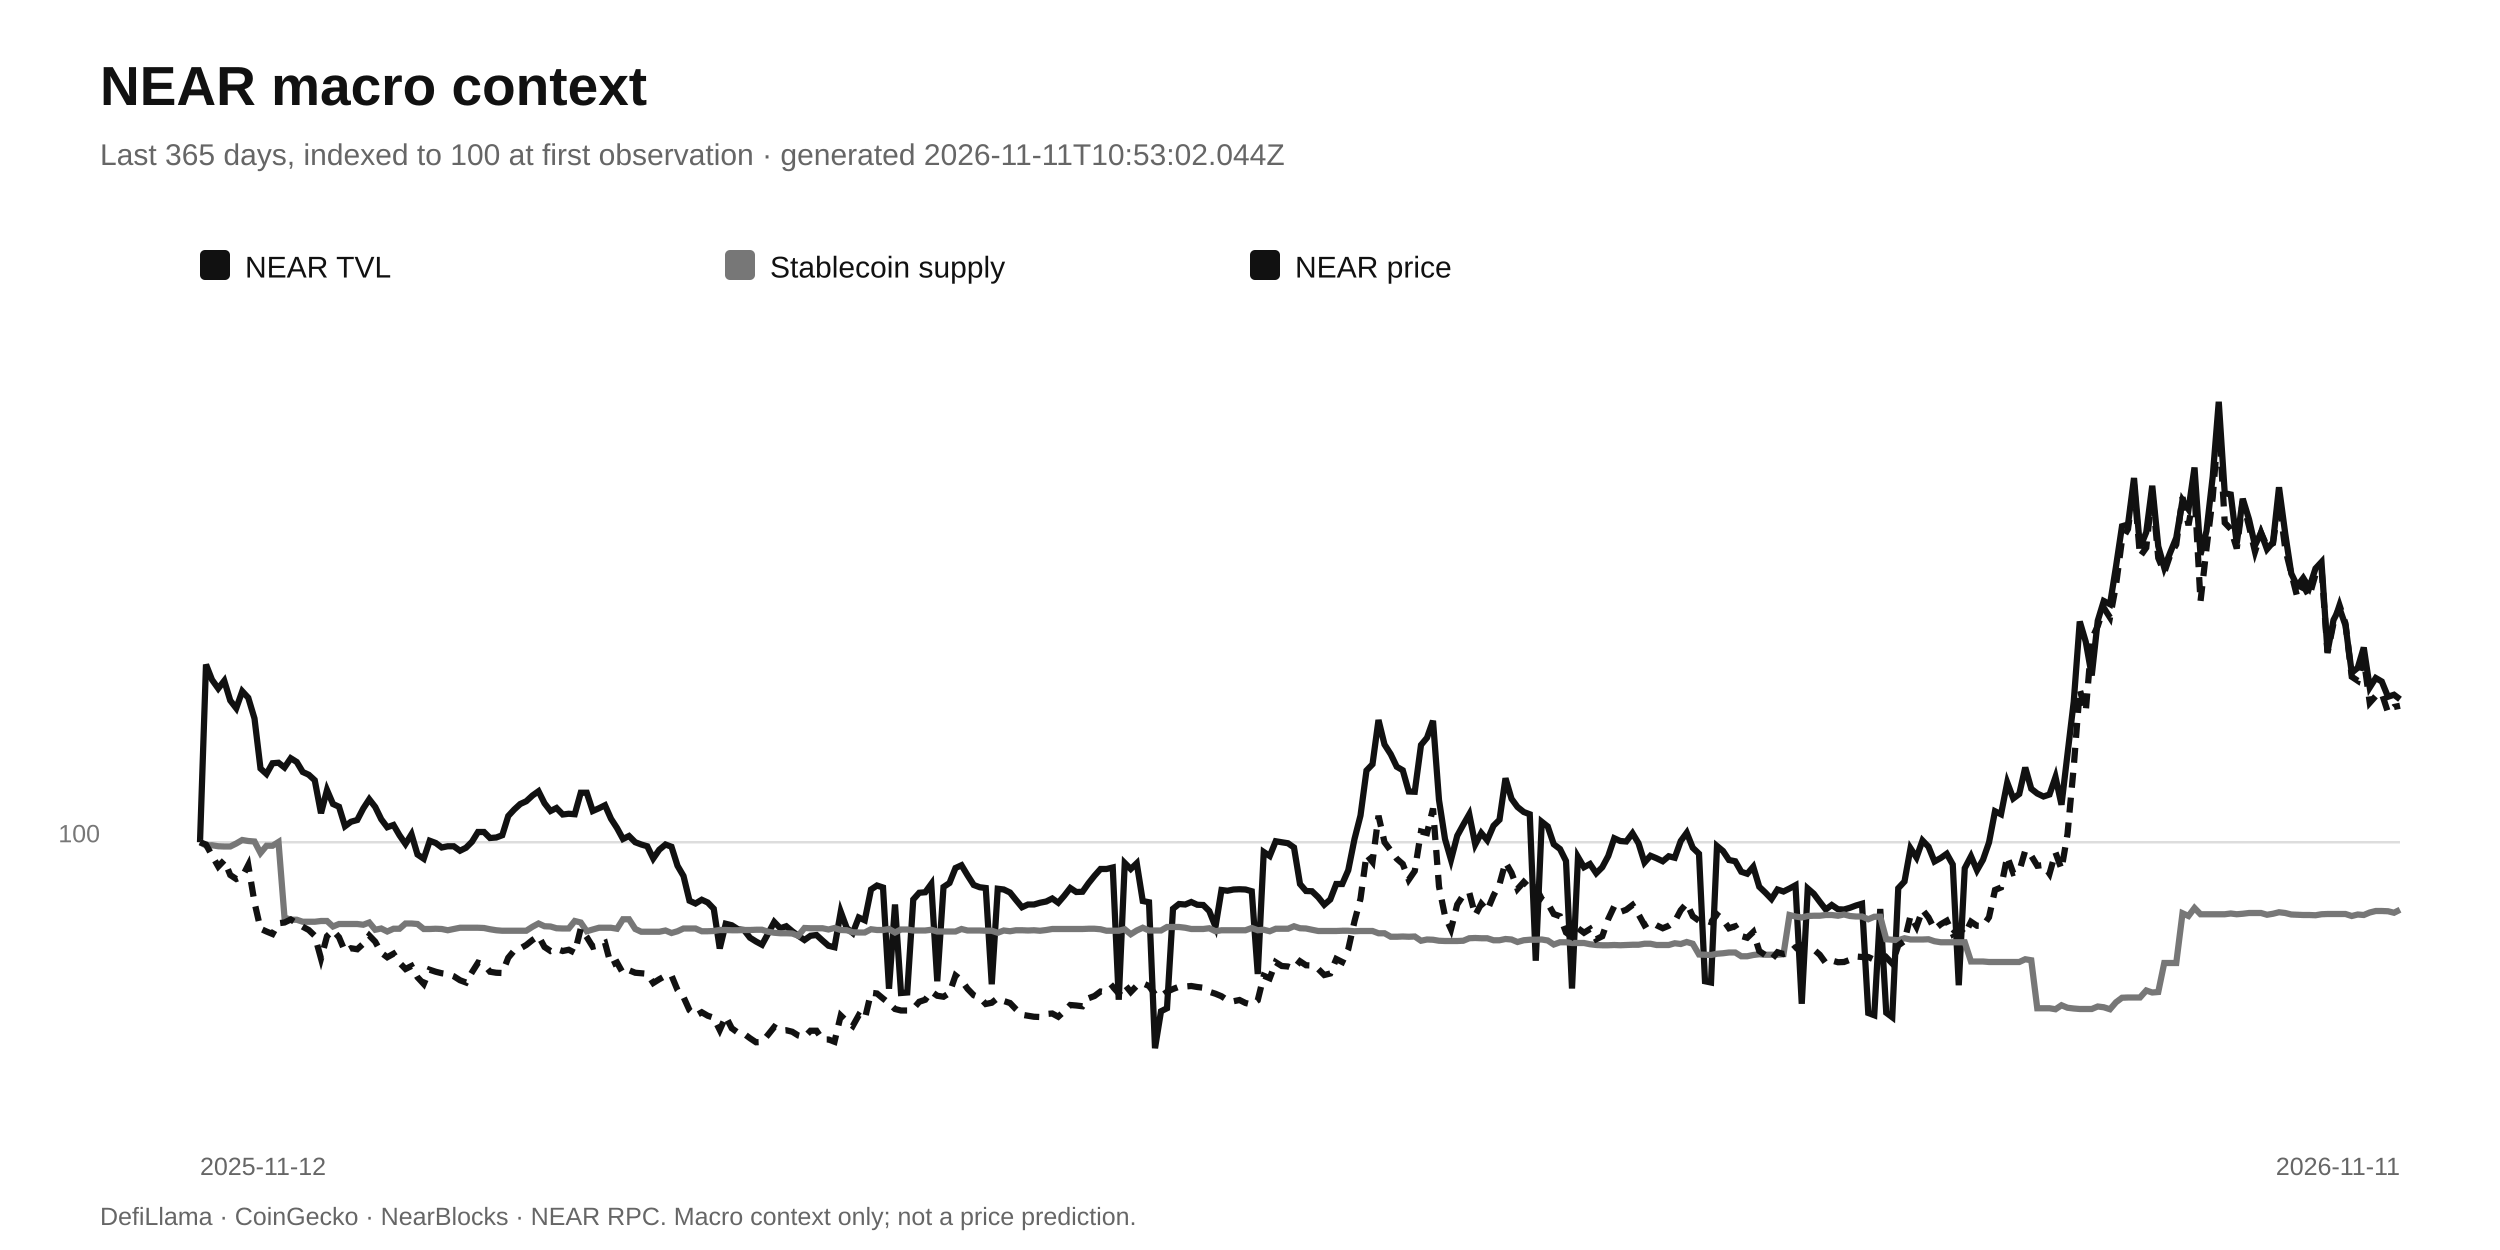
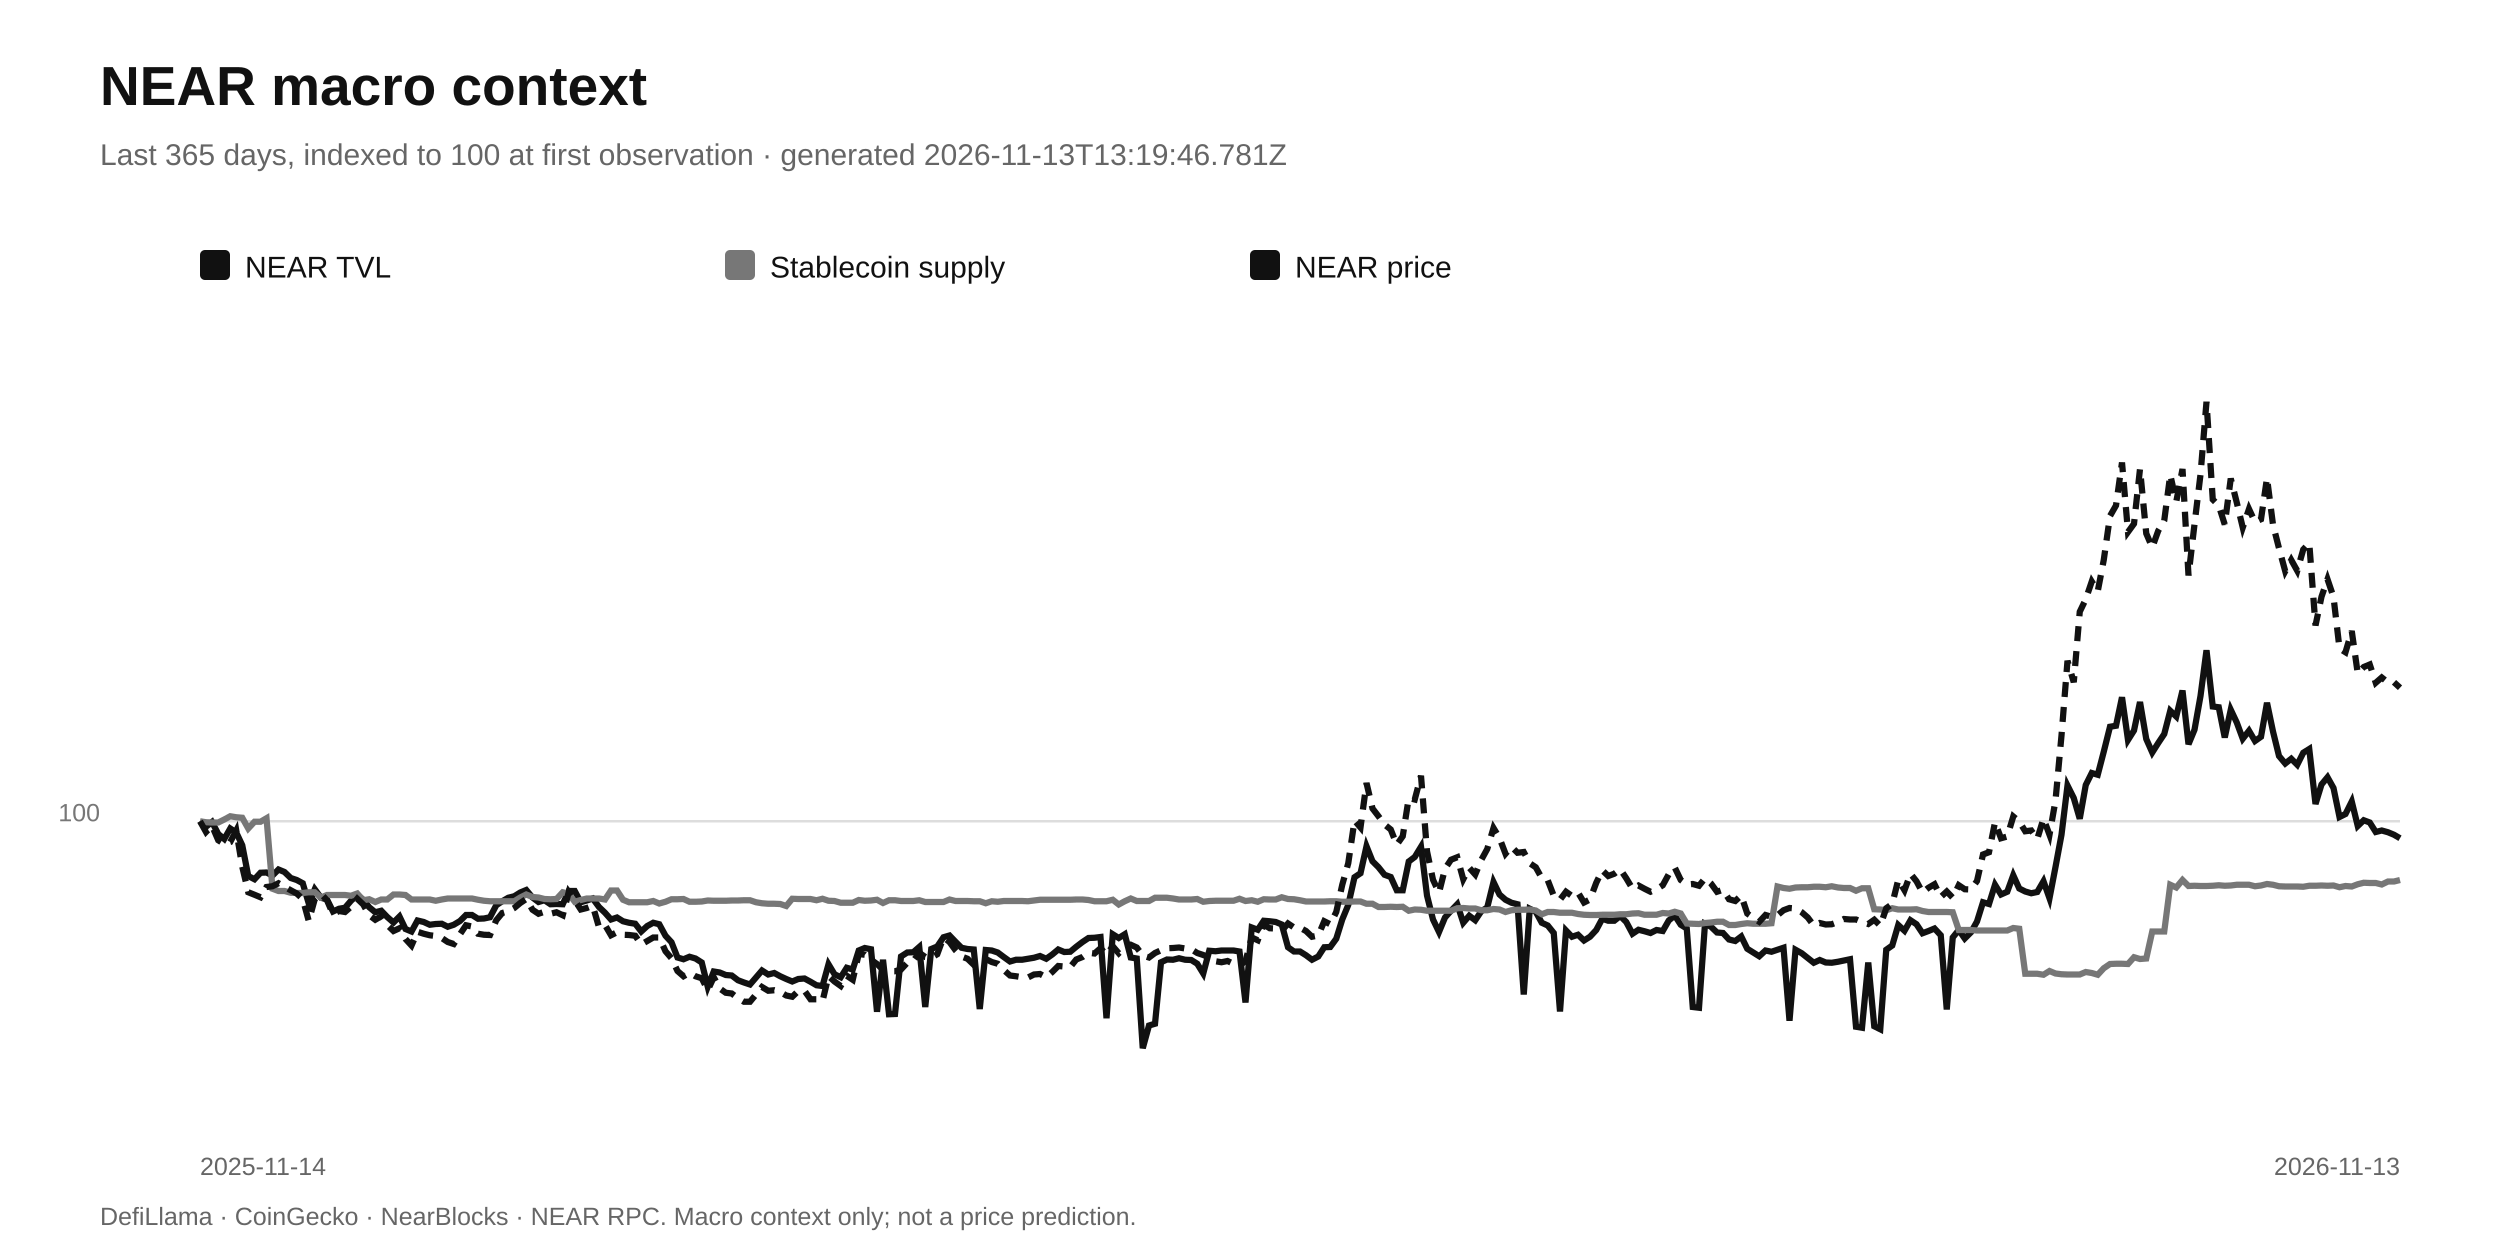
<svg xmlns="http://www.w3.org/2000/svg" width="1000" height="500" viewBox="0 0 1000 500" role="img" aria-label="NEAR macro context" font-family="Arial, Helvetica, sans-serif">
  <rect width="1000" height="500" fill="#ffffff" />
  <text x="40" y="42" font-size="22" font-weight="700" fill="#111">NEAR macro context</text>
-   <text x="40" y="66" font-size="12" fill="#666">Last 365 days, indexed to 100 at first observation · generated 2026-11-11T10:53:02.044Z</text>
-   <line x1="80" y1="336.9" x2="960" y2="336.9" stroke="#dddddd" stroke-width="1" />
-   <text x="40" y="336.9" font-size="10" fill="#777" text-anchor="end">100</text>
-   <polyline fill="none" stroke="#111111" stroke-width="2.5" points="80.0,336.9 82.4,265.8 84.8,271.9 87.3,275.4 89.7,272.3 92.1,280.2 94.5,283.3 96.9,276.5 99.3,279.1 101.8,287.4 104.2,307.4 106.6,309.6 109.0,305.3 111.4,305.1 113.8,307.0 116.3,303.3 118.7,304.8 121.1,308.8 123.5,309.9 125.9,312.1 128.4,325.3 130.8,316.0 133.2,321.6 135.6,322.7 138.0,330.5 140.4,328.7 142.9,328.0 145.3,323.4 147.7,319.7 150.1,322.8 152.5,327.7 154.9,330.9 157.4,330.0 159.8,334.1 162.2,337.6 164.6,333.7 167.0,341.8 169.5,343.5 171.9,336.3 174.3,337.2 176.7,339.0 179.1,338.5 181.5,338.5 184.0,340.3 186.4,339.1 188.8,336.7 191.2,332.8 193.6,332.8 196.0,335.2 198.5,335.0 200.9,334.1 203.3,326.4 205.7,323.8 208.1,321.6 210.5,320.5 213.0,318.2 215.4,316.5 217.8,321.3 220.2,324.4 222.6,323.2 225.1,325.8 227.5,325.5 229.9,325.7 232.3,317.1 234.7,317.1 237.1,324.4 239.6,323.3 242.0,322.1 244.4,327.5 246.8,331.2 249.2,335.6 251.6,334.4 254.1,336.9 256.5,337.8 258.9,338.5 261.3,343.4 263.7,339.9 266.2,337.8 268.6,338.7 271.0,346.3 273.4,350.4 275.8,360.3 278.2,361.4 280.7,359.9 283.1,361.0 285.5,363.5 287.9,379.4 290.3,369.5 292.7,370.1 295.2,371.7 297.6,372.0 300.0,375.1 302.4,376.6 304.8,377.9 307.3,373.3 309.7,368.8 312.1,371.3 314.5,370.5 316.9,372.5 319.3,374.3 321.8,376.0 324.2,374.3 326.6,374.0 329.0,376.2 331.4,378.3 333.8,378.9 336.3,364.7 338.7,371.2 341.1,373.2 343.5,367.0 345.9,368.1 348.4,355.8 350.8,354.2 353.2,355.0 355.6,395.5 358.0,361.8 360.4,397.2 362.9,397.0 365.3,359.8 367.7,357.1 370.1,356.9 372.5,353.6 374.9,392.5 377.4,354.8 379.8,353.2 382.2,347.2 384.6,346.1 387.0,350.1 389.5,354.0 391.9,354.9 394.3,355.2 396.7,393.7 399.1,355.5 401.5,355.8 404.0,357.0 406.4,360.0 408.8,362.9 411.2,361.8 413.6,361.8 416.0,361.1 418.5,360.6 420.9,359.4 423.3,361.1 425.7,358.3 428.1,355.2 430.5,356.8 433.0,356.7 435.4,353.3 437.8,350.3 440.2,347.6 442.6,347.6 445.1,347.0 447.5,399.9 449.9,345.2 452.3,347.6 454.7,345.3 457.1,360.4 459.6,360.9 462.0,419.3 464.4,404.5 466.8,403.3 469.2,363.5 471.6,361.6 474.1,361.8 476.5,360.8 478.9,361.9 481.3,362.0 483.7,364.4 486.2,370.7 488.6,356.0 491.0,356.3 493.4,355.8 495.8,355.7 498.2,355.8 500.7,356.5 503.1,389.6 505.5,340.8 507.9,342.4 510.3,336.5 512.7,336.9 515.2,337.3 517.6,339.0 520.0,353.6 522.4,356.4 524.8,356.5 527.3,358.9 529.7,361.9 532.1,359.8 534.5,353.6 536.9,353.6 539.3,348.1 541.8,335.6 544.2,326.2 546.6,308.2 549.0,305.7 551.4,288.0 553.8,297.8 556.3,301.7 558.7,306.7 561.1,308.1 563.5,316.6 565.9,316.7 568.4,298.0 570.8,295.1 573.2,288.3 575.6,320.0 578.0,335.6 580.4,343.9 582.9,334.3 585.3,329.9 587.7,325.7 590.1,337.8 592.5,333.2 594.9,336.1 597.4,330.3 599.8,327.9 602.2,311.3 604.6,319.5 607.0,322.8 609.5,324.8 611.9,325.7 614.3,384.3 616.7,328.7 619.1,330.6 621.5,337.7 624.0,339.6 626.4,344.4 628.8,395.4 631.2,342.8 633.6,346.9 636.0,345.6 638.5,349.3 640.9,346.9 643.3,342.4 645.7,335.3 648.1,336.4 650.5,336.6 653.0,333.3 655.4,337.3 657.8,345.0 660.2,342.3 662.6,343.3 665.1,344.5 667.5,342.5 669.9,343.1 672.3,336.4 674.7,333.1 677.1,339.1 679.6,341.5 682.0,392.5 684.4,393.0 686.8,338.4 689.2,340.4 691.6,344.0 694.1,344.5 696.5,348.7 698.9,349.5 701.3,346.7 703.7,354.7 706.2,357.1 708.6,359.6 711.0,355.8 713.4,356.6 715.8,355.4 718.2,354.1 720.7,401.5 723.1,355.4 725.5,357.5 727.9,360.7 730.3,363.8 732.7,362.0 735.2,363.7 737.6,363.8 740.0,363.1 742.4,362.2 744.8,361.5 747.3,405.2 749.7,406.1 752.1,363.6 754.5,405.1 756.9,406.9 759.3,355.3 761.8,352.6 764.2,339.3 766.6,343.0 769.0,336.2 771.4,338.7 773.8,344.6 776.3,343.2 778.7,341.5 781.1,345.8 783.5,394.1 785.9,347.3 788.4,342.5 790.8,348.1 793.2,343.9 795.6,337.0 798.0,324.5 800.4,325.7 802.9,313.0 805.3,319.4 807.7,317.6 810.1,307.0 812.5,315.5 814.9,317.4 817.4,318.6 819.8,317.8 822.2,310.8 824.6,321.9 827.0,301.6 829.5,280.6 831.9,248.6 834.3,256.7 836.7,270.2 839.1,248.3 841.5,240.4 844.0,241.7 846.4,226.6 848.8,210.5 851.2,209.8 853.6,191.2 856.0,219.1 858.5,212.9 860.9,194.3 863.3,218.5 865.7,227.1 868.1,221.0 870.5,215.1 873.0,200.1 875.4,203.7 877.8,187.0 880.2,221.9 882.6,212.4 885.1,190.5 887.5,160.7 889.9,197.3 892.3,197.8 894.7,217.4 897.1,199.5 899.6,207.7 902.0,218.2 904.4,213.1 906.8,219.7 909.2,216.9 911.6,194.9 914.1,213.5 916.5,229.4 918.9,234.4 921.3,231.2 923.7,235.1 926.2,227.4 928.6,224.8 931.0,260.7 933.4,248.0 935.8,243.3 938.2,250.2 940.7,269.1 943.1,267.1 945.5,259.0 947.9,275.0 950.3,271.2 952.7,272.6 955.2,278.7 957.6,277.9 960.0,279.7" />
-   <polyline fill="none" stroke="#777777" stroke-width="2.5" points="80.0,336.9 82.4,338.2 84.8,338.1 87.3,338.5 89.7,338.6 92.1,338.6 94.5,337.4 96.9,336.0 99.3,336.4 101.8,336.6 104.2,341.2 106.6,338.3 109.0,338.3 111.4,336.8 113.8,367.0 116.3,367.9 118.7,367.9 121.1,368.7 123.5,368.7 125.9,368.7 128.4,368.4 130.8,368.4 133.2,370.6 135.6,369.6 138.0,369.6 140.4,369.6 142.9,369.6 145.3,369.9 147.7,369.0 150.1,371.9 152.5,371.4 154.9,372.6 157.4,371.5 159.8,371.5 162.2,369.4 164.6,369.4 167.0,369.6 169.5,371.6 171.9,371.6 174.3,371.5 176.7,371.6 179.1,372.1 181.5,371.6 184.0,371.1 186.4,371.1 188.8,371.1 191.2,371.1 193.6,371.2 196.0,371.7 198.5,372.1 200.9,372.3 203.3,372.3 205.7,372.3 208.1,372.3 210.5,372.3 213.0,370.7 215.4,369.4 217.8,370.5 220.2,370.6 222.6,371.3 225.1,371.4 227.5,371.4 229.9,368.4 232.3,369.0 234.7,372.5 237.1,371.8 239.6,371.1 242.0,371.1 244.4,371.1 246.8,371.5 249.2,367.7 251.6,367.7 254.1,371.6 256.5,372.7 258.9,372.7 261.3,372.7 263.7,372.7 266.2,372.2 268.6,373.2 271.0,372.5 273.4,371.4 275.8,371.4 278.2,371.4 280.7,372.5 283.1,372.5 285.5,372.4 287.9,372.0 290.3,372.0 292.7,372.1 295.2,372.1 297.6,372.0 300.0,372.0 302.4,371.9 304.8,371.9 307.3,372.7 309.7,373.1 312.1,373.3 314.5,373.3 316.9,373.4 319.3,374.3 321.8,371.2 324.2,371.3 326.6,371.3 329.0,371.3 331.4,371.8 333.8,371.2 336.3,372.0 338.7,372.1 341.1,372.9 343.5,373.0 345.9,373.0 348.4,371.7 350.8,372.0 353.2,372.0 355.6,371.6 358.0,373.0 360.4,371.8 362.9,371.8 365.3,372.2 367.7,372.2 370.1,372.2 372.5,371.9 374.9,372.6 377.4,372.6 379.8,372.6 382.2,372.6 384.6,371.6 387.0,372.2 389.5,372.2 391.9,372.2 394.3,372.3 396.7,372.3 399.1,373.1 401.5,372.2 404.0,372.5 406.4,372.1 408.8,372.1 411.2,372.2 413.6,372.1 416.0,372.3 418.5,372.0 420.9,371.6 423.3,371.6 425.7,371.6 428.1,371.6 430.5,371.6 433.0,371.6 435.4,371.5 437.8,371.5 440.2,371.7 442.6,372.3 445.1,372.3 447.5,372.3 449.9,371.7 452.3,373.7 454.7,372.2 457.1,371.1 459.6,372.2 462.0,372.2 464.4,372.2 466.8,370.8 469.2,370.8 471.6,370.8 474.1,371.1 476.5,371.6 478.9,371.6 481.3,371.6 483.7,371.3 486.2,372.5 488.6,372.1 491.0,372.1 493.4,372.1 495.8,372.1 498.2,372.1 500.7,371.2 503.1,372.1 505.5,371.9 507.9,372.5 510.3,371.5 512.7,371.5 515.2,371.5 517.6,370.5 520.0,371.3 522.4,371.4 524.8,371.9 527.3,372.4 529.7,372.4 532.1,372.4 534.5,372.4 536.9,372.3 539.3,372.3 541.8,372.5 544.2,372.4 546.6,372.4 549.0,372.4 551.4,373.3 553.8,373.3 556.3,374.7 558.7,374.7 561.1,374.6 563.5,374.7 565.9,374.6 568.4,376.3 570.8,375.8 573.2,375.9 575.6,376.3 578.0,376.4 580.4,376.4 582.9,376.4 585.3,376.3 587.7,375.3 590.1,375.2 592.5,375.3 594.9,375.3 597.4,376.1 599.8,376.1 602.2,375.6 604.6,375.8 607.0,376.8 609.5,376.1 611.9,375.9 614.3,375.9 616.7,375.8 619.1,376.2 621.5,377.8 624.0,376.9 626.4,376.9 628.8,377.2 631.2,377.2 633.6,377.2 636.0,377.7 638.5,378.0 640.9,378.1 643.3,378.1 645.7,378.0 648.1,378.1 650.5,378.0 653.0,377.9 655.4,377.9 657.8,377.5 660.2,377.5 662.6,378.0 665.1,378.0 667.5,378.0 669.9,377.3 672.3,377.6 674.7,376.8 677.1,377.5 679.6,381.8 682.0,381.9 684.4,382.0 686.8,381.5 689.2,381.3 691.6,381.0 694.1,381.0 696.5,382.5 698.9,382.5 701.3,382.0 703.7,381.7 706.2,381.9 708.6,381.9 711.0,381.9 713.4,381.7 715.8,366.0 718.2,366.6 720.7,367.0 723.1,366.4 725.5,366.3 727.9,366.3 730.3,366.0 732.7,366.0 735.2,366.3 737.6,365.8 740.0,366.4 742.4,366.6 744.8,366.6 747.3,367.7 749.7,366.7 752.1,366.7 754.5,375.7 756.9,375.9 759.3,376.1 761.8,375.3 764.2,375.8 766.6,375.8 769.0,375.8 771.4,375.7 773.8,376.5 776.3,376.9 778.7,376.9 781.1,376.9 783.5,376.9 785.9,376.9 788.4,384.6 790.8,384.6 793.2,384.6 795.6,384.8 798.0,384.8 800.4,384.8 802.9,384.8 805.3,384.8 807.7,384.8 810.1,383.7 812.5,384.1 814.9,403.3 817.4,403.3 819.8,403.3 822.2,403.7 824.6,402.1 827.0,403.1 829.5,403.4 831.9,403.6 834.3,403.6 836.7,403.6 839.1,402.6 841.5,402.9 844.0,403.7 846.4,400.9 848.8,399.1 851.2,399.0 853.6,399.0 856.0,399.0 858.5,396.2 860.9,397.0 863.3,396.8 865.7,385.2 868.1,385.2 870.5,385.2 873.0,365.3 875.4,366.4 877.8,363.2 880.2,365.7 882.6,365.7 885.1,365.7 887.5,365.7 889.9,365.7 892.3,365.4 894.7,365.7 897.1,365.5 899.6,365.2 902.0,365.2 904.4,365.2 906.8,365.9 909.2,365.5 911.6,364.9 914.1,365.2 916.5,365.8 918.9,365.9 921.3,366.0 923.7,366.0 926.2,366.1 928.6,365.7 931.0,365.6 933.4,365.6 935.8,365.6 938.2,365.6 940.7,366.4 943.1,365.8 945.5,366.0 947.9,365.0 950.3,364.4 952.7,364.4 955.2,364.5 957.6,365.1 960.0,363.9" />
-   <polyline fill="none" stroke="#111111" stroke-width="2.5" stroke-dasharray="6 4" points="80.0,336.9 82.4,337.8 84.8,342.2 87.3,346.6 89.7,344.1 92.1,350.0 94.5,351.6 96.9,350.7 99.3,346.0 101.8,361.0 104.2,371.5 106.6,372.6 109.0,373.6 111.4,369.3 113.8,369.0 116.3,367.8 118.7,369.3 121.1,370.7 123.5,372.0 125.9,374.3 128.4,383.4 130.8,374.5 133.2,372.2 135.6,374.9 138.0,380.6 140.4,379.3 142.9,379.7 145.3,377.5 147.7,374.2 150.1,376.7 152.5,381.1 154.9,382.9 157.4,381.5 159.8,385.1 162.2,387.6 164.6,386.4 167.0,390.9 169.5,393.6 171.9,387.9 174.3,388.7 176.7,389.3 179.1,389.6 181.5,390.5 184.0,392.1 186.4,393.0 188.8,388.9 191.2,385.1 193.6,385.8 196.0,388.7 198.5,389.1 200.9,389.2 203.3,383.1 205.7,380.2 208.1,379.4 210.5,378.0 213.0,376.0 215.4,374.4 217.8,378.8 220.2,380.4 222.6,379.6 225.1,380.4 227.5,379.9 229.9,381.1 232.3,371.4 234.7,374.8 237.1,378.7 239.6,378.1 242.0,377.1 244.4,386.1 246.8,385.0 249.2,389.3 251.6,388.1 254.1,389.1 256.5,389.3 258.9,389.5 261.3,393.2 263.7,391.7 266.2,390.3 268.6,390.2 271.0,396.0 273.4,398.8 275.8,404.1 278.2,406.3 280.7,404.9 283.1,406.3 285.5,407.1 287.9,412.0 290.3,406.6 292.7,411.3 295.2,413.1 297.6,413.5 300.0,415.3 302.4,416.9 304.8,416.8 307.3,413.8 309.7,410.8 312.1,412.3 314.5,412.1 316.9,412.7 319.3,414.2 321.8,414.8 324.2,412.3 326.6,412.3 329.0,415.8 331.4,415.8 333.8,416.7 336.3,406.2 338.7,408.5 341.1,410.4 343.5,406.1 345.9,407.7 348.4,397.1 350.8,397.4 353.2,399.4 355.6,401.3 358.0,403.6 360.4,404.2 362.9,404.2 365.3,403.5 367.7,400.7 370.1,399.9 372.5,396.6 374.9,398.3 377.4,398.7 379.8,397.2 382.2,390.2 384.6,392.1 387.0,395.5 389.5,398.1 391.9,399.0 394.3,401.6 396.7,401.1 399.1,399.2 401.5,400.4 404.0,401.2 406.4,403.7 408.8,405.9 411.2,406.3 413.6,406.7 416.0,406.8 418.5,405.6 420.9,405.4 423.3,406.7 425.7,404.5 428.1,402.0 430.5,402.2 433.0,402.5 435.4,399.3 437.8,398.4 440.2,396.6 442.6,396.9 445.1,394.7 447.5,397.4 449.9,393.8 452.3,396.8 454.7,394.3 457.1,393.3 459.6,394.4 462.0,397.7 464.4,398.6 466.8,396.7 469.2,395.6 471.6,394.7 474.1,394.6 476.5,394.4 478.9,394.8 481.3,395.1 483.7,396.7 486.2,397.5 488.6,398.5 491.0,400.1 493.4,400.5 495.8,400.0 498.2,401.2 500.7,401.8 503.1,400.1 505.5,390.3 507.9,391.3 510.3,384.9 512.7,386.4 515.2,386.6 517.6,387.5 520.0,384.5 522.4,386.1 524.8,386.2 527.3,387.6 529.7,390.0 532.1,389.4 534.5,383.6 536.9,384.8 539.3,379.7 541.8,368.5 544.2,359.5 546.6,341.8 549.0,344.8 551.4,326.3 553.8,336.9 556.3,340.2 558.7,343.5 561.1,345.6 563.5,351.9 565.9,348.4 568.4,332.6 570.8,333.2 573.2,323.4 575.6,354.6 578.0,366.4 580.4,371.7 582.9,361.8 585.3,358.1 587.7,357.0 590.1,366.1 592.5,361.5 594.9,364.2 597.4,358.2 599.8,353.7 602.2,344.9 604.6,349.1 607.0,355.6 609.5,352.8 611.9,355.2 614.3,354.9 616.7,359.6 619.1,361.3 621.5,365.6 624.0,366.5 626.4,373.0 628.8,374.7 631.2,371.3 633.6,373.1 636.0,371.6 638.5,375.7 640.9,374.5 643.3,367.6 645.7,362.5 648.1,364.8 650.5,363.9 653.0,362.0 655.4,365.7 657.8,370.1 660.2,368.7 662.6,370.1 665.1,371.3 667.5,370.3 669.9,368.6 672.3,364.1 674.7,361.3 677.1,366.5 679.6,368.3 682.0,368.1 684.4,368.9 686.8,365.8 689.2,367.9 691.6,371.3 694.1,370.5 696.5,374.4 698.9,375.1 701.3,372.8 703.7,380.4 706.2,382.1 708.6,383.8 711.0,380.9 713.4,381.6 715.8,381.1 718.2,378.9 720.7,378.0 723.1,378.2 725.5,379.8 727.9,381.9 730.3,385.2 732.7,384.2 735.2,384.9 737.6,384.8 740.0,383.9 742.4,382.6 744.8,382.8 747.3,382.8 749.7,383.9 752.1,384.7 754.5,382.9 756.9,385.4 759.3,378.2 761.8,376.4 764.2,366.3 766.6,370.7 769.0,363.9 771.4,367.0 773.8,371.7 776.3,369.7 778.7,368.3 781.1,373.5 783.5,371.3 785.9,373.8 788.4,368.7 790.8,370.3 793.2,370.4 795.6,366.9 798.0,356.0 800.4,355.0 802.9,342.6 805.3,349.2 807.7,348.5 810.1,340.2 812.5,342.3 814.9,346.3 817.4,346.0 819.8,349.5 822.2,341.0 824.6,347.7 827.0,333.6 829.5,306.7 831.9,275.8 834.3,284.7 836.7,255.6 839.1,250.4 841.5,243.1 844.0,247.0 846.4,234.1 848.8,215.9 851.2,211.6 853.6,193.8 856.0,222.6 858.5,219.1 860.9,196.5 863.3,223.2 865.7,229.0 868.1,222.0 870.5,217.8 873.0,198.9 875.4,210.1 877.8,196.6 880.2,240.6 882.6,219.4 885.1,198.8 887.5,168.7 889.9,209.1 892.3,211.6 894.7,219.4 897.1,200.5 899.6,210.4 902.0,220.7 904.4,213.1 906.8,218.5 909.2,217.3 911.6,200.3 914.1,219.6 916.5,229.3 918.9,238.8 921.3,234.2 923.7,238.6 926.2,229.8 928.6,227.1 931.0,261.2 933.4,249.3 935.8,242.1 938.2,249.4 940.7,270.7 943.1,272.3 945.5,263.6 947.9,281.1 950.3,278.4 952.7,277.3 955.2,285.0 957.6,282.8 960.0,282.3" />
+   <text x="40" y="66" font-size="12" fill="#666">Last 365 days, indexed to 100 at first observation · generated 2026-11-13T13:19:46.781Z</text>
+   <line x1="80" y1="328.5" x2="960" y2="328.5" stroke="#dddddd" stroke-width="1" />
+   <text x="40" y="328.5" font-size="10" fill="#777" text-anchor="end">100</text>
+   <polyline fill="none" stroke="#111111" stroke-width="2.5" points="80.0,328.5 82.4,330.7 84.8,328.8 87.3,333.6 89.7,335.6 92.1,331.4 94.5,333.0 96.9,338.1 99.3,350.4 101.8,351.7 104.2,349.1 106.6,349.0 109.0,350.2 111.4,347.8 113.8,348.8 116.3,351.2 118.7,352.0 121.1,353.3 123.5,361.4 125.9,355.7 128.4,359.1 130.8,359.8 133.2,364.6 135.6,363.5 138.0,363.1 140.4,360.3 142.9,358.0 145.3,359.9 147.7,362.9 150.1,364.9 152.5,364.3 154.9,366.8 157.4,369.0 159.8,366.6 162.2,371.6 164.6,372.6 167.0,368.2 169.5,368.8 171.9,369.9 174.3,369.6 176.7,369.5 179.1,370.7 181.5,369.9 184.0,368.4 186.4,366.0 188.8,366.0 191.2,367.5 193.6,367.4 196.0,366.9 198.5,362.1 200.9,360.5 203.3,359.1 205.7,358.5 208.1,357.0 210.5,356.0 213.0,359.0 215.4,360.8 217.8,360.1 220.2,361.7 222.6,361.6 225.1,361.7 227.5,356.4 229.9,356.4 232.3,360.9 234.7,360.2 237.1,359.4 239.6,362.8 242.0,365.1 244.4,367.8 246.8,367.0 249.2,368.5 251.6,369.1 254.1,369.5 256.5,372.6 258.9,370.4 261.3,369.1 263.7,369.7 266.2,374.3 268.6,376.9 271.0,383.0 273.4,383.7 275.8,382.7 278.2,383.4 280.7,385.0 283.1,394.7 285.5,388.6 287.9,389.0 290.3,390.0 292.7,390.2 295.2,392.1 297.6,393.0 300.0,393.8 302.4,391.0 304.8,388.2 307.3,389.8 309.7,389.2 312.1,390.5 314.5,391.6 316.9,392.6 319.3,391.6 321.8,391.4 324.2,392.7 326.6,394.1 329.0,394.4 331.4,385.7 333.8,389.7 336.3,390.9 338.7,387.1 341.1,387.8 343.5,380.2 345.9,379.2 348.4,379.7 350.8,404.7 353.2,383.9 355.6,405.7 358.0,405.6 360.4,382.6 362.9,381.0 365.3,380.9 367.7,378.8 370.1,402.8 372.5,379.6 374.9,378.6 377.4,374.9 379.8,374.2 382.2,376.7 384.6,379.1 387.0,379.6 389.5,379.8 391.9,403.6 394.3,380.0 396.7,380.2 399.1,381.0 401.5,382.8 404.0,384.6 406.4,383.9 408.8,383.9 411.2,383.5 413.6,383.1 416.0,382.4 418.5,383.5 420.9,381.8 423.3,379.8 425.7,380.8 428.1,380.7 430.5,378.7 433.0,376.8 435.4,375.2 437.8,375.1 440.2,374.8 442.6,407.3 445.1,373.7 447.5,375.2 449.9,373.7 452.3,383.0 454.7,383.4 457.1,419.3 459.6,410.2 462.0,409.5 464.4,384.9 466.8,383.8 469.2,383.9 471.6,383.3 474.1,383.9 476.5,384.0 478.9,385.5 481.3,389.4 483.7,380.3 486.2,380.5 488.6,380.2 491.0,380.2 493.4,380.2 495.8,380.6 498.2,401.0 500.7,371.0 503.1,371.9 505.5,368.3 507.9,368.5 510.3,368.8 512.7,369.8 515.2,378.9 517.6,380.6 520.0,380.6 522.4,382.1 524.8,383.9 527.3,382.6 529.7,378.9 532.1,378.8 534.5,375.5 536.9,367.8 539.3,362.0 541.8,350.9 544.2,349.3 546.6,338.5 549.0,344.5 551.4,346.9 553.8,349.9 556.3,350.8 558.7,356.1 561.1,356.1 563.5,344.6 565.9,342.8 568.4,338.7 570.8,358.2 573.2,367.8 575.6,372.8 578.0,367.0 580.4,364.3 582.9,361.7 585.3,369.1 587.7,366.3 590.1,368.1 592.5,364.5 594.9,363.0 597.4,352.8 599.8,357.8 602.2,359.9 604.6,361.1 607.0,361.7 609.5,397.8 611.9,363.5 614.3,364.7 616.7,369.1 619.1,370.2 621.5,373.2 624.0,404.6 626.4,372.2 628.8,374.7 631.2,373.9 633.6,376.2 636.0,374.7 638.5,372.0 640.9,367.5 643.3,368.3 645.7,368.3 648.1,366.4 650.5,368.8 653.0,373.5 655.4,371.9 657.8,372.5 660.2,373.2 662.6,372.0 665.1,372.4 667.5,368.2 669.9,366.2 672.3,369.9 674.7,371.4 677.1,402.8 679.6,403.1 682.0,369.5 684.4,370.7 686.8,373.0 689.2,373.2 691.6,375.8 694.1,376.4 696.5,374.6 698.9,379.5 701.3,381.0 703.7,382.5 706.2,380.2 708.6,380.7 711.0,379.9 713.4,379.1 715.8,408.3 718.2,379.9 720.7,381.3 723.1,383.2 725.5,385.1 727.9,384.0 730.3,385.0 732.7,385.1 735.2,384.7 737.6,384.2 740.0,383.7 742.4,410.7 744.8,411.1 747.3,385.0 749.7,410.5 752.1,411.7 754.5,379.9 756.9,378.2 759.3,370.0 761.8,372.3 764.2,368.1 766.6,369.7 769.0,373.3 771.4,372.4 773.8,371.4 776.3,374.1 778.7,403.8 781.1,375.0 783.5,372.0 785.9,375.4 788.4,372.9 790.8,368.6 793.2,360.9 795.6,361.6 798.0,353.9 800.4,357.8 802.9,356.7 805.3,350.1 807.7,355.4 810.1,356.6 812.5,357.3 814.9,356.8 817.4,352.5 819.8,359.3 822.2,346.8 824.6,333.9 827.0,314.2 829.5,319.2 831.9,327.5 834.3,314.0 836.7,309.2 839.1,309.9 841.5,300.7 844.0,290.7 846.4,290.3 848.8,278.9 851.2,296.0 853.6,292.2 856.0,280.8 858.5,295.6 860.9,301.0 863.3,297.2 865.7,293.6 868.1,284.3 870.5,286.6 873.0,276.2 875.4,297.7 877.8,291.9 880.2,278.4 882.6,260.1 885.1,282.6 887.5,282.9 889.9,295.0 892.3,283.9 894.7,289.0 897.1,295.5 899.6,292.3 902.0,296.4 904.4,294.7 906.8,281.1 909.2,292.6 911.6,302.4 914.1,305.4 916.5,303.5 918.9,305.9 921.3,301.1 923.7,299.6 926.2,321.6 928.6,313.8 931.0,310.9 933.4,315.2 935.8,326.8 938.2,325.6 940.7,320.6 943.1,330.4 945.5,328.1 947.9,329.0 950.3,332.8 952.7,332.2 955.2,332.9 957.6,333.9 960.0,335.3" />
+   <polyline fill="none" stroke="#777777" stroke-width="2.5" points="80.0,328.5 82.4,328.9 84.8,329.0 87.3,329.0 89.7,327.8 92.1,326.5 94.5,326.9 96.9,327.1 99.3,331.4 101.8,328.7 104.2,328.7 106.6,327.3 109.0,355.5 111.4,356.4 113.8,356.4 116.3,357.1 118.7,357.2 121.1,357.2 123.5,356.9 125.9,356.9 128.4,359.0 130.8,358.0 133.2,358.0 135.6,358.0 138.0,358.0 140.4,358.3 142.9,357.4 145.3,360.1 147.7,359.7 150.1,360.8 152.5,359.8 154.9,359.8 157.4,357.8 159.8,357.8 162.2,358.0 164.6,359.8 167.0,359.8 169.5,359.8 171.9,359.8 174.3,360.3 176.7,359.8 179.1,359.4 181.5,359.4 184.0,359.4 186.4,359.4 188.8,359.4 191.2,359.9 193.6,360.3 196.0,360.5 198.5,360.5 200.9,360.5 203.3,360.5 205.7,360.5 208.1,359.0 210.5,357.8 213.0,358.8 215.4,359.0 217.8,359.6 220.2,359.7 222.6,359.6 225.1,356.9 227.5,357.5 229.9,360.7 232.3,360.0 234.7,359.4 237.1,359.4 239.6,359.4 242.0,359.8 244.4,356.2 246.8,356.2 249.2,359.9 251.6,360.9 254.1,360.9 256.5,360.9 258.9,360.9 261.3,360.4 263.7,361.4 266.2,360.7 268.6,359.7 271.0,359.7 273.4,359.6 275.8,360.7 278.2,360.7 280.7,360.6 283.1,360.2 285.5,360.3 287.9,360.3 290.3,360.3 292.7,360.2 295.2,360.2 297.6,360.1 300.0,360.1 302.4,360.9 304.8,361.3 307.3,361.5 309.7,361.5 312.1,361.6 314.5,362.4 316.9,359.5 319.3,359.6 321.8,359.6 324.2,359.6 326.6,360.1 329.0,359.5 331.4,360.3 333.8,360.4 336.3,361.1 338.7,361.1 341.1,361.1 343.5,360.0 345.9,360.3 348.4,360.2 350.8,359.9 353.2,361.2 355.6,360.1 358.0,360.1 360.4,360.4 362.9,360.4 365.3,360.4 367.7,360.1 370.1,360.8 372.5,360.8 374.9,360.8 377.4,360.8 379.8,359.8 382.2,360.4 384.6,360.4 387.0,360.4 389.5,360.5 391.9,360.5 394.3,361.3 396.7,360.5 399.1,360.7 401.5,360.4 404.0,360.4 406.4,360.4 408.8,360.4 411.2,360.5 413.6,360.2 416.0,359.9 418.5,359.9 420.9,359.9 423.3,359.9 425.7,359.9 428.1,359.9 430.5,359.8 433.0,359.8 435.4,360.0 437.8,360.5 440.2,360.5 442.6,360.5 445.1,359.9 447.5,361.8 449.9,360.5 452.3,359.4 454.7,360.4 457.1,360.4 459.6,360.4 462.0,359.1 464.4,359.1 466.8,359.1 469.2,359.4 471.6,359.8 474.1,359.8 476.5,359.8 478.9,359.6 481.3,360.7 483.7,360.4 486.2,360.3 488.6,360.3 491.0,360.3 493.4,360.3 495.8,359.5 498.2,360.4 500.7,360.1 503.1,360.7 505.5,359.7 507.9,359.8 510.3,359.8 512.7,358.9 515.2,359.6 517.6,359.7 520.0,360.1 522.4,360.6 524.8,360.6 527.3,360.6 529.7,360.6 532.1,360.5 534.5,360.5 536.9,360.7 539.3,360.7 541.8,360.6 544.2,360.6 546.6,361.5 549.0,361.5 551.4,362.8 553.8,362.8 556.3,362.7 558.7,362.8 561.1,362.7 563.5,364.3 565.9,363.8 568.4,363.9 570.8,364.3 573.2,364.3 575.6,364.3 578.0,364.3 580.4,364.3 582.9,363.3 585.3,363.2 587.7,363.4 590.1,363.4 592.5,364.1 594.9,364.1 597.4,363.6 599.8,363.8 602.2,364.8 604.6,364.1 607.0,363.9 609.5,363.9 611.9,363.8 614.3,364.2 616.7,365.7 619.1,364.8 621.5,364.8 624.0,365.1 626.4,365.1 628.8,365.1 631.2,365.6 633.6,365.9 636.0,366.0 638.5,366.0 640.9,365.9 643.3,365.9 645.7,365.9 648.1,365.7 650.5,365.7 653.0,365.4 655.4,365.3 657.8,365.9 660.2,365.9 662.6,365.9 665.1,365.2 667.5,365.4 669.9,364.7 672.3,365.4 674.7,369.4 677.1,369.5 679.6,369.6 682.0,369.2 684.4,369.0 686.8,368.7 689.2,368.7 691.6,370.0 694.1,370.0 696.5,369.6 698.9,369.3 701.3,369.5 703.7,369.5 706.2,369.5 708.6,369.3 711.0,354.6 713.4,355.2 715.8,355.5 718.2,355.0 720.7,354.9 723.1,354.9 725.5,354.7 727.9,354.7 730.3,354.9 732.7,354.5 735.2,355.0 737.6,355.2 740.0,355.2 742.4,356.3 744.8,355.3 747.3,355.3 749.7,363.7 752.1,363.8 754.5,364.1 756.9,363.3 759.3,363.8 761.8,363.8 764.2,363.8 766.6,363.7 769.0,364.4 771.4,364.8 773.8,364.8 776.3,364.8 778.7,364.8 781.1,364.9 783.5,372.0 785.9,372.0 788.4,372.0 790.8,372.2 793.2,372.2 795.6,372.2 798.0,372.2 800.4,372.2 802.9,372.2 805.3,371.2 807.7,371.5 810.1,389.5 812.5,389.5 814.9,389.5 817.4,389.9 819.8,388.4 822.2,389.4 824.6,389.7 827.0,389.8 829.5,389.8 831.9,389.8 834.3,388.8 836.7,389.2 839.1,389.9 841.5,387.3 844.0,385.6 846.4,385.5 848.8,385.5 851.2,385.6 853.6,382.9 856.0,383.6 858.5,383.4 860.9,372.6 863.3,372.6 865.7,372.6 868.1,353.9 870.5,355.0 873.0,352.0 875.4,354.4 877.8,354.3 880.2,354.4 882.6,354.4 885.1,354.3 887.5,354.1 889.9,354.3 892.3,354.2 894.7,353.9 897.1,353.9 899.6,353.9 902.0,354.5 904.4,354.2 906.8,353.6 909.2,353.9 911.6,354.5 914.1,354.6 916.5,354.6 918.9,354.6 921.3,354.7 923.7,354.3 926.2,354.3 928.6,354.2 931.0,354.3 933.4,354.2 935.8,354.9 938.2,354.4 940.7,354.6 943.1,353.7 945.5,353.1 947.9,353.2 950.3,353.2 952.7,353.8 955.2,352.6 957.6,352.6 960.0,352.0" />
+   <polyline fill="none" stroke="#111111" stroke-width="2.5" stroke-dasharray="6 4" points="80.0,328.5 82.4,332.8 84.8,330.3 87.3,336.1 89.7,337.6 92.1,336.8 94.5,332.2 96.9,346.7 99.3,356.9 101.8,357.9 104.2,358.9 106.6,354.8 109.0,354.5 111.4,353.3 113.8,354.7 116.3,356.1 118.7,357.4 121.1,359.6 123.5,368.4 125.9,359.7 128.4,357.5 130.8,360.1 133.2,365.7 135.6,364.4 138.0,364.8 140.4,362.7 142.9,359.5 145.3,361.8 147.7,366.1 150.1,367.9 152.5,366.5 154.9,370.0 157.4,372.4 159.8,371.3 162.2,375.6 164.6,378.2 167.0,372.7 169.5,373.5 171.9,374.1 174.3,374.4 176.7,375.2 179.1,376.8 181.5,377.6 184.0,373.7 186.4,370.1 188.8,370.6 191.2,373.5 193.6,373.9 196.0,374.0 198.5,368.1 200.9,365.2 203.3,364.5 205.7,363.2 208.1,361.2 210.5,359.6 213.0,363.9 215.4,365.5 217.8,364.7 220.2,365.5 222.6,364.9 225.1,366.1 227.5,356.8 229.9,360.1 232.3,363.8 234.7,363.2 237.1,362.3 239.6,370.9 242.0,370.0 244.4,374.1 246.8,372.9 249.2,373.9 251.6,374.0 254.1,374.3 256.5,377.8 258.9,376.4 261.3,375.0 263.7,375.0 266.2,380.5 268.6,383.3 271.0,388.4 273.4,390.5 275.8,389.1 278.2,390.5 280.7,391.3 283.1,396.1 285.5,390.9 287.9,395.4 290.3,397.1 292.7,397.4 295.2,399.3 297.6,400.7 300.0,400.7 302.4,397.8 304.8,394.8 307.3,396.3 309.7,396.1 312.1,396.8 314.5,398.2 316.9,398.7 319.3,396.4 321.8,396.3 324.2,399.7 326.6,399.7 329.0,400.5 331.4,390.4 333.8,392.6 336.3,394.4 338.7,390.3 341.1,391.9 343.5,381.6 345.9,381.9 348.4,383.9 350.8,385.6 353.2,387.9 355.6,388.5 358.0,388.5 360.4,387.8 362.9,385.1 365.3,384.4 367.7,381.1 370.1,382.8 372.5,383.1 374.9,381.7 377.4,374.9 379.8,376.8 382.2,380.1 384.6,382.6 387.0,383.5 389.5,385.9 391.9,385.5 394.3,383.6 396.7,384.8 399.1,385.5 401.5,388.0 404.0,390.2 406.4,390.5 408.8,390.9 411.2,391.0 413.6,389.8 416.0,389.6 418.5,390.9 420.9,388.8 423.3,386.4 425.7,386.6 428.1,386.8 430.5,383.8 433.0,382.8 435.4,381.1 437.8,381.4 440.2,379.3 442.6,381.9 445.1,378.5 447.5,381.3 449.9,378.9 452.3,377.9 454.7,379.0 457.1,382.2 459.6,383.0 462.0,381.2 464.4,380.1 466.8,379.3 469.2,379.2 471.6,379.0 474.1,379.4 476.5,379.7 478.9,381.2 481.3,382.0 483.7,383.0 486.2,384.5 488.6,384.9 491.0,384.4 493.4,385.5 495.8,386.2 498.2,384.5 500.7,375.0 503.1,376.1 505.5,369.8 507.9,371.3 510.3,371.4 512.7,372.3 515.2,369.4 517.6,371.0 520.0,371.1 522.4,372.4 524.8,374.7 527.3,374.2 529.7,368.5 532.1,369.7 534.5,364.8 536.9,353.9 539.3,345.3 541.8,328.2 544.2,331.0 546.6,313.2 549.0,323.4 551.4,326.5 553.8,329.8 556.3,331.8 558.7,337.9 561.1,334.5 563.5,319.2 565.9,319.8 568.4,310.3 570.8,340.5 573.2,351.9 575.6,357.1 578.0,347.5 580.4,343.9 582.9,342.9 585.3,351.7 587.7,347.1 590.1,349.8 592.5,344.0 594.9,339.6 597.4,331.2 599.8,335.2 602.2,341.5 604.6,338.7 607.0,341.1 609.5,340.8 611.9,345.3 614.3,346.9 616.7,351.2 619.1,352.1 621.5,358.3 624.0,359.9 626.4,356.7 628.8,358.4 631.2,357.0 633.6,361.0 636.0,359.8 638.5,353.1 640.9,348.1 643.3,350.4 645.7,349.5 648.1,347.7 650.5,351.3 653.0,355.5 655.4,354.2 657.8,355.5 660.2,356.7 662.6,355.7 665.1,354.1 667.5,349.7 669.9,347.0 672.3,352.0 674.7,353.8 677.1,353.6 679.6,354.3 682.0,351.3 684.4,353.4 686.8,356.7 689.2,355.9 691.6,359.7 694.1,360.4 696.5,358.2 698.9,365.4 701.3,367.1 703.7,368.7 706.2,366.0 708.6,366.7 711.0,366.1 713.4,364.1 715.8,363.2 718.2,363.4 720.7,364.9 723.1,367.0 725.5,370.2 727.9,369.2 730.3,369.8 732.7,369.7 735.2,368.8 737.6,367.6 740.0,367.8 742.4,367.8 744.8,368.8 747.3,369.6 749.7,367.9 752.1,370.3 754.5,363.3 756.9,361.6 759.3,351.9 761.8,356.1 764.2,349.5 766.6,352.5 769.0,357.0 771.4,355.1 773.8,353.7 776.3,358.8 778.7,356.6 781.1,359.1 783.5,354.1 785.9,355.7 788.4,355.8 790.8,352.4 793.2,341.8 795.6,340.9 798.0,328.9 800.4,335.3 802.9,334.6 805.3,326.6 807.7,328.6 810.1,332.5 812.5,332.2 814.9,335.6 817.4,327.4 819.8,333.9 822.2,320.2 824.6,294.2 827.0,264.3 829.5,272.9 831.9,244.7 834.3,239.7 836.7,232.6 839.1,236.5 841.5,224.0 844.0,206.4 846.4,202.2 848.8,185.0 851.2,212.8 853.6,209.5 856.0,187.6 858.5,213.4 860.9,219.0 863.3,212.3 865.7,208.2 868.1,189.9 870.5,200.7 873.0,187.6 875.4,230.2 877.8,209.7 880.2,189.8 882.6,160.7 885.1,199.8 887.5,202.2 889.9,209.8 892.3,191.4 894.7,201.0 897.1,211.0 899.6,203.6 902.0,208.8 904.4,207.7 906.8,191.2 909.2,209.9 911.6,219.3 914.1,228.5 916.5,224.0 918.9,228.3 921.3,219.8 923.7,217.2 926.2,250.2 928.6,238.7 931.0,231.7 933.4,238.8 935.8,259.4 938.2,260.9 940.7,252.4 943.1,269.4 945.5,266.8 947.9,265.8 950.3,273.1 952.7,271.0 955.2,273.0 957.6,272.9 960.0,275.1" />
  <rect x="80" y="100" width="12" height="12" fill="#111111" rx="2" />
  <text x="98" y="111" font-size="12" fill="#111">NEAR TVL</text>
  <rect x="290" y="100" width="12" height="12" fill="#777777" rx="2" />
  <text x="308" y="111" font-size="12" fill="#111">Stablecoin supply</text>
  <rect x="500" y="100" width="12" height="12" fill="#111111" rx="2" />
  <text x="518" y="111" font-size="12" fill="#111">NEAR price</text>
-   <text x="80" y="470" font-size="10" fill="#666">2025-11-12</text>
-   <text x="960" y="470" font-size="10" fill="#666" text-anchor="end">2026-11-11</text>
+   <text x="80" y="470" font-size="10" fill="#666">2025-11-14</text>
+   <text x="960" y="470" font-size="10" fill="#666" text-anchor="end">2026-11-13</text>
  <text x="40" y="490" font-size="10" fill="#666">DefiLlama · CoinGecko · NearBlocks · NEAR RPC. Macro context only; not a price prediction.</text>
</svg>
